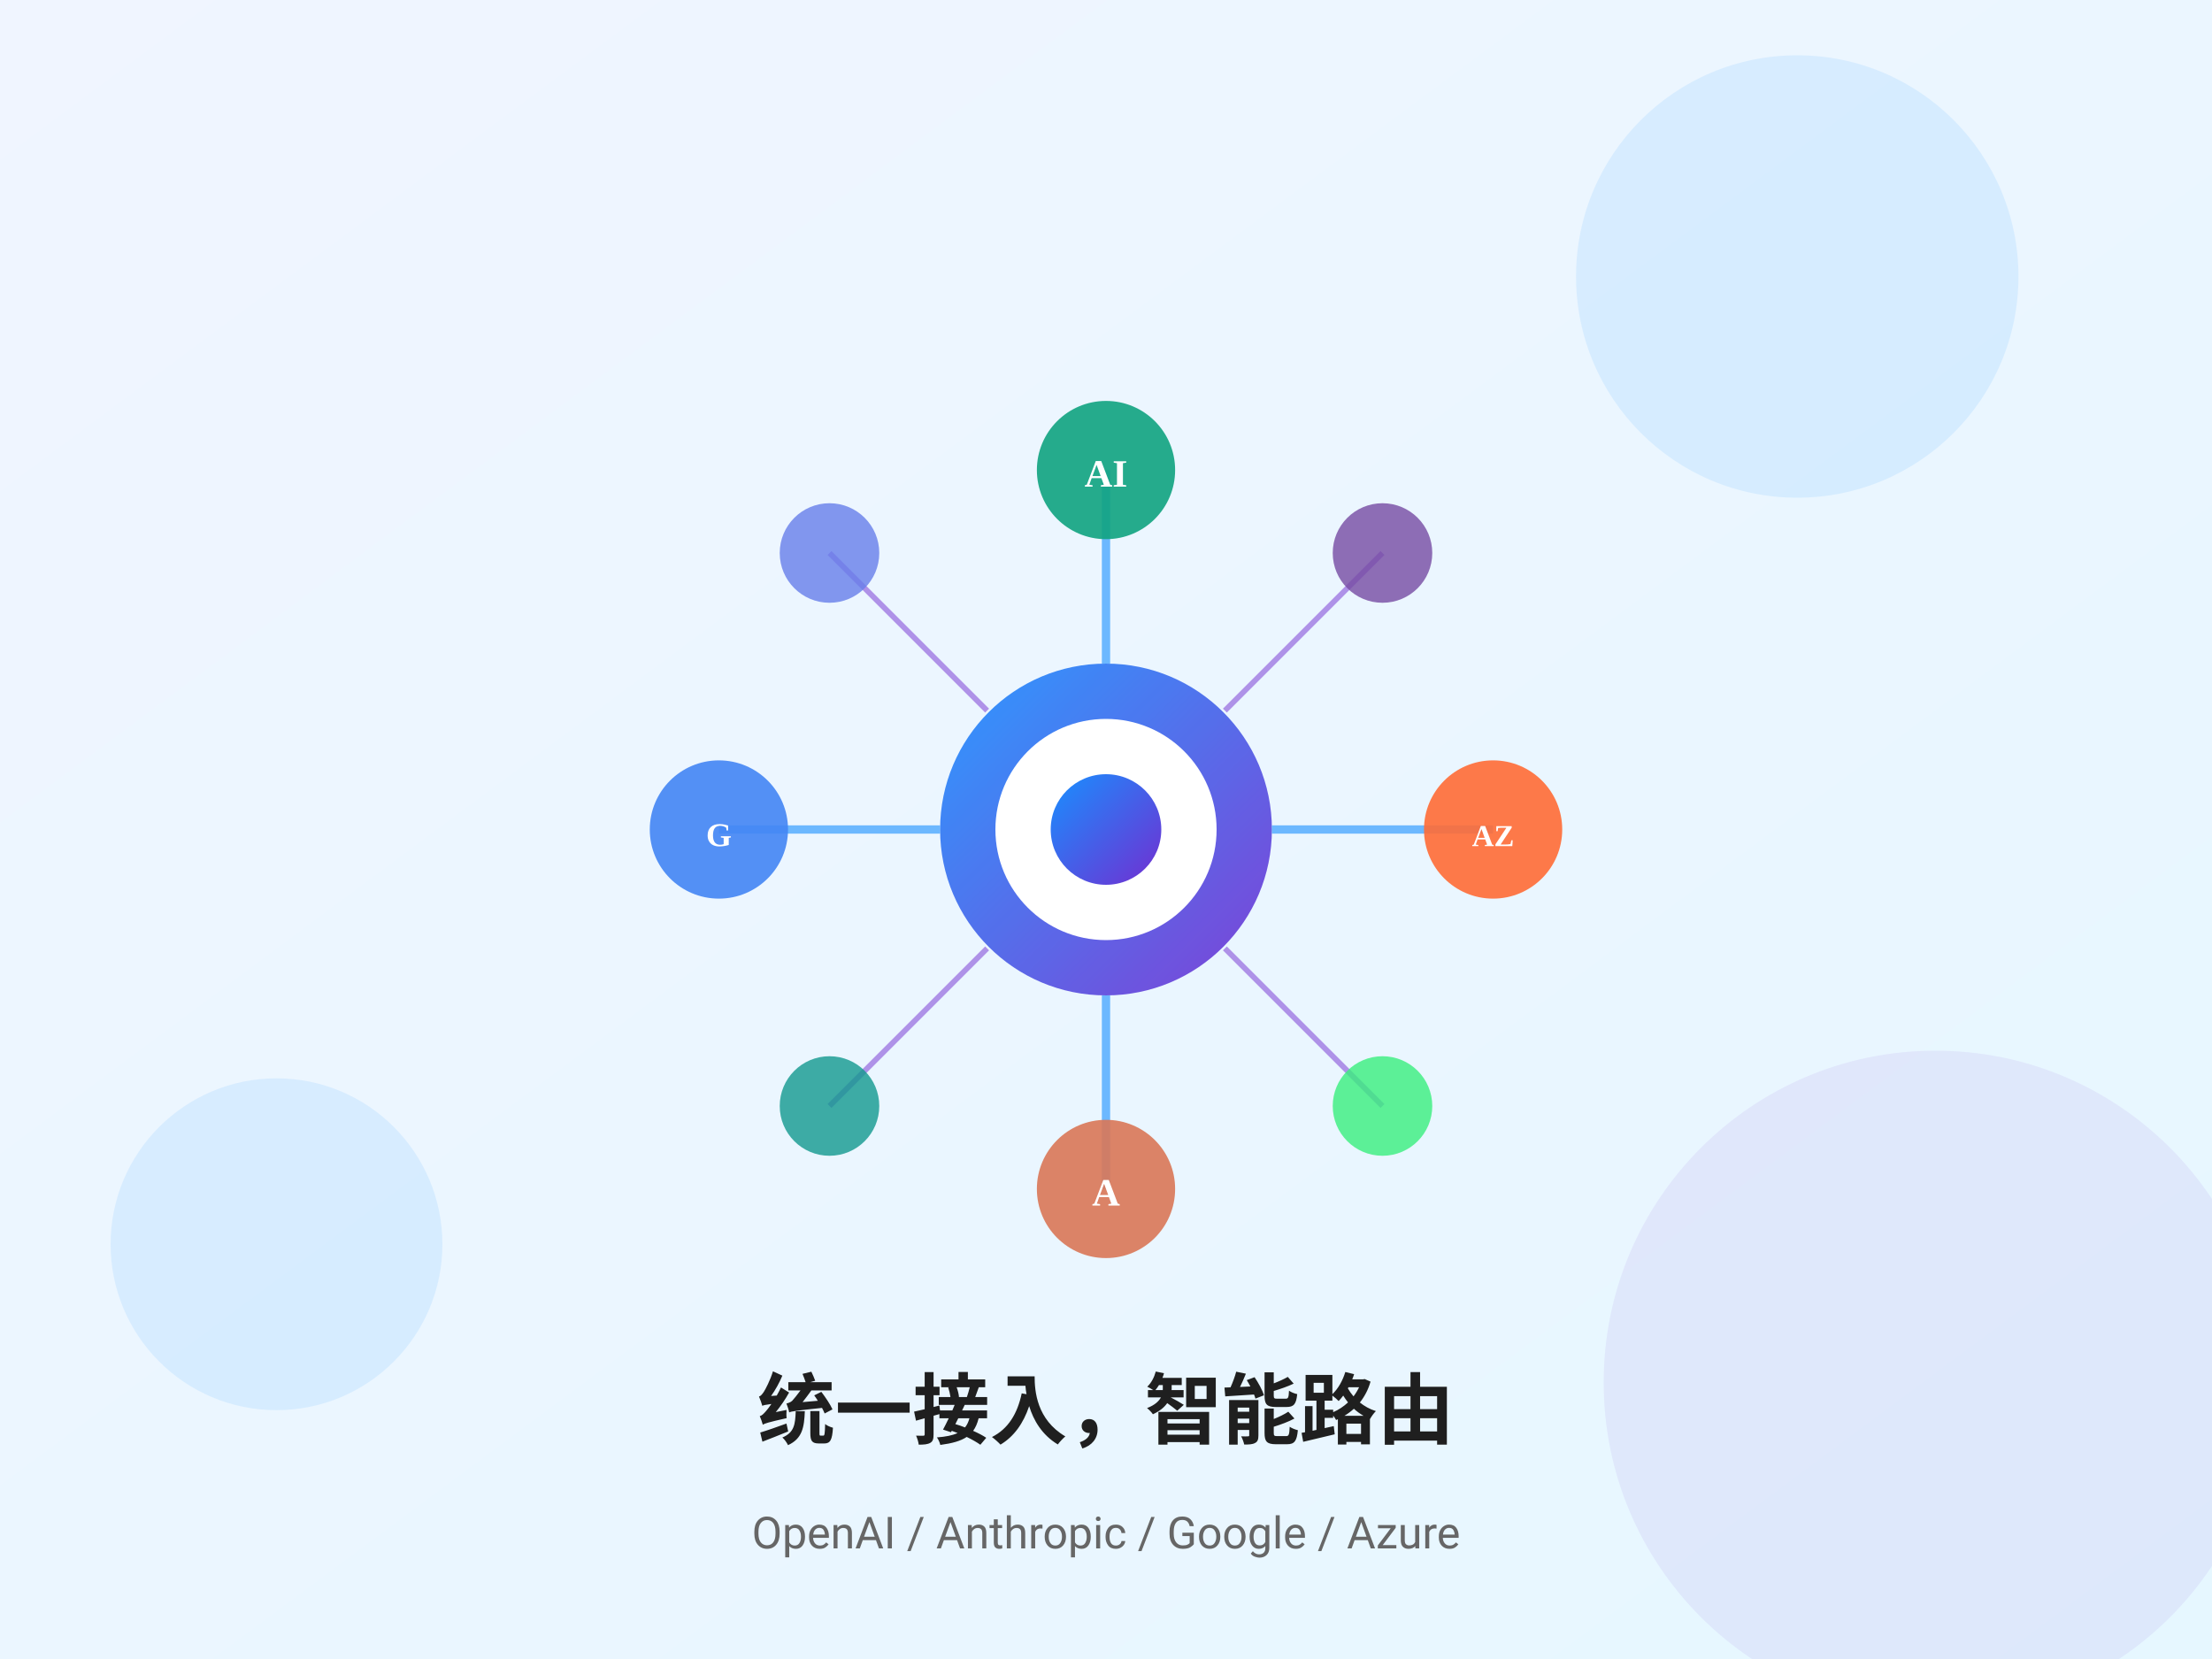
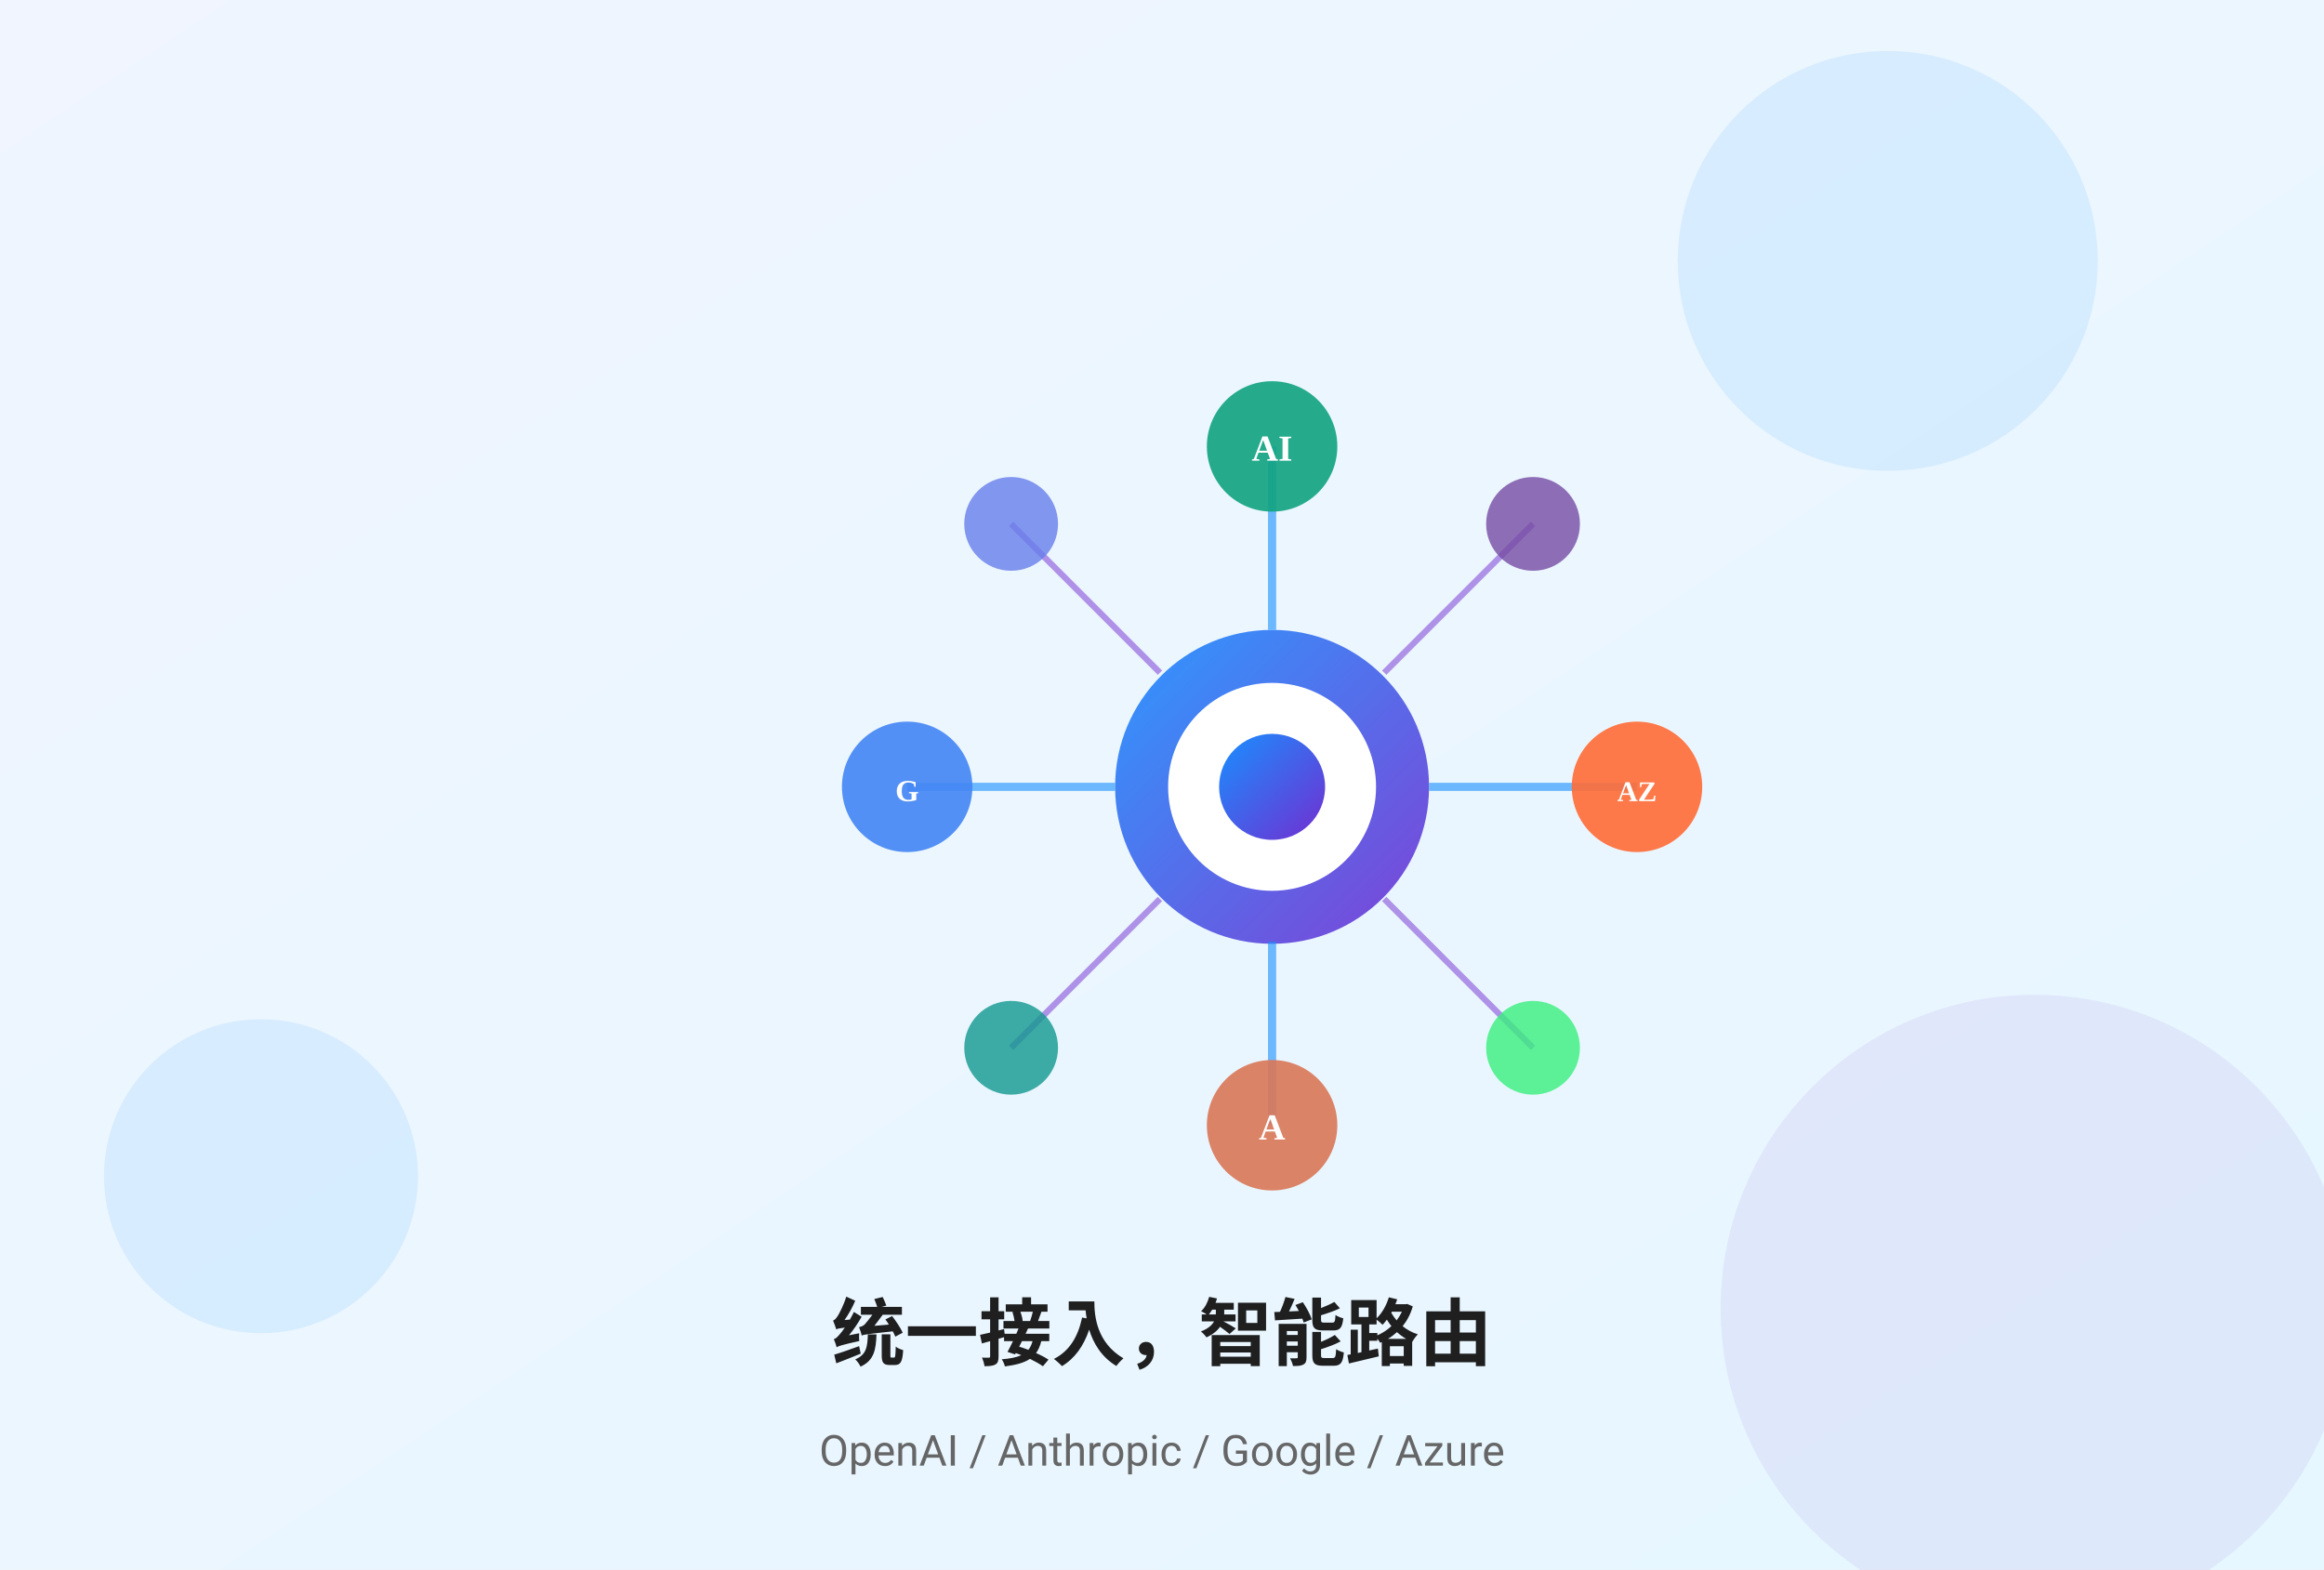
- <svg xmlns="http://www.w3.org/2000/svg" viewBox="0 0 800 600" width="800" height="600">
+ <svg xmlns="http://www.w3.org/2000/svg" viewBox="0 0 1140 770" width="1140" height="770">
  <defs>
    <linearGradient id="bgGrad" x1="0%" y1="0%" x2="100%" y2="100%">
      <stop offset="0%" style="stop-color:#f0f5ff;stop-opacity:1" />
      <stop offset="100%" style="stop-color:#e6f7ff;stop-opacity:1" />
    </linearGradient>
    <linearGradient id="primaryGrad" x1="0%" y1="0%" x2="100%" y2="100%">
      <stop offset="0%" style="stop-color:#1890ff;stop-opacity:1" />
      <stop offset="100%" style="stop-color:#722ed1;stop-opacity:1" />
    </linearGradient>
  </defs>
-   <rect width="800" height="600" fill="url(#bgGrad)" />
-   <circle cx="650" cy="100" r="80" fill="#1890ff" opacity="0.1" />
-   <circle cx="700" cy="500" r="120" fill="#722ed1" opacity="0.08" />
-   <circle cx="100" cy="450" r="60" fill="#1890ff" opacity="0.1" />
-   <g transform="translate(200, 150)">
-     <circle cx="200" cy="150" r="60" fill="url(#primaryGrad)" opacity="0.9" />
-     <circle cx="200" cy="150" r="40" fill="white" />
-     <circle cx="200" cy="150" r="20" fill="url(#primaryGrad)" />
-     <line x1="200" y1="90" x2="200" y2="20" stroke="#1890ff" stroke-width="3" opacity="0.6" />
-     <line x1="200" y1="210" x2="200" y2="280" stroke="#1890ff" stroke-width="3" opacity="0.6" />
-     <line x1="140" y1="150" x2="60" y2="150" stroke="#1890ff" stroke-width="3" opacity="0.6" />
-     <line x1="260" y1="150" x2="340" y2="150" stroke="#1890ff" stroke-width="3" opacity="0.6" />
-     <line x1="157" y1="107" x2="100" y2="50" stroke="#722ed1" stroke-width="2" opacity="0.5" />
-     <line x1="243" y1="107" x2="300" y2="50" stroke="#722ed1" stroke-width="2" opacity="0.5" />
-     <line x1="157" y1="193" x2="100" y2="250" stroke="#722ed1" stroke-width="2" opacity="0.5" />
-     <line x1="243" y1="193" x2="300" y2="250" stroke="#722ed1" stroke-width="2" opacity="0.5" />
-     <circle cx="200" cy="20" r="25" fill="#10a37f" opacity="0.9" />
-     <text x="200" y="26" font-size="14" fill="white" text-anchor="middle" font-weight="bold">AI</text>
-     <circle cx="200" cy="280" r="25" fill="#d97757" opacity="0.9" />
-     <text x="200" y="286" font-size="14" fill="white" text-anchor="middle" font-weight="bold">A</text>
-     <circle cx="60" cy="150" r="25" fill="#4285f4" opacity="0.9" />
-     <text x="60" y="156" font-size="12" fill="white" text-anchor="middle" font-weight="bold">G</text>
-     <circle cx="340" cy="150" r="25" fill="#ff6b35" opacity="0.9" />
-     <text x="340" y="156" font-size="11" fill="white" text-anchor="middle" font-weight="bold">AZ</text>
-     <circle cx="100" cy="50" r="18" fill="#667eea" opacity="0.8" />
-     <circle cx="300" cy="50" r="18" fill="#764ba2" opacity="0.8" />
-     <circle cx="100" cy="250" r="18" fill="#11998e" opacity="0.8" />
-     <circle cx="300" cy="250" r="18" fill="#38ef7d" opacity="0.8" />
+   <rect width="1140" height="770" fill="url(#bgGrad)" />
+   <circle cx="926" cy="128" r="103" fill="#1890ff" opacity="0.1" />
+   <circle cx="998" cy="642" r="154" fill="#722ed1" opacity="0.08" />
+   <circle cx="128" cy="577" r="77" fill="#1890ff" opacity="0.1" />
+   <g transform="translate(368, 193)">
+     <circle cx="256" cy="193" r="77" fill="url(#primaryGrad)" opacity="0.9" />
+     <circle cx="256" cy="193" r="51" fill="white" />
+     <circle cx="256" cy="193" r="26" fill="url(#primaryGrad)" />
+     <line x1="256" y1="116" x2="256" y2="26" stroke="#1890ff" stroke-width="4" opacity="0.6" />
+     <line x1="256" y1="269" x2="256" y2="359" stroke="#1890ff" stroke-width="4" opacity="0.6" />
+     <line x1="179" y1="193" x2="77" y2="193" stroke="#1890ff" stroke-width="4" opacity="0.6" />
+     <line x1="333" y1="193" x2="435" y2="193" stroke="#1890ff" stroke-width="4" opacity="0.6" />
+     <line x1="201" y1="137" x2="128" y2="64" stroke="#722ed1" stroke-width="3" opacity="0.5" />
+     <line x1="311" y1="137" x2="384" y2="64" stroke="#722ed1" stroke-width="3" opacity="0.5" />
+     <line x1="201" y1="248" x2="128" y2="321" stroke="#722ed1" stroke-width="3" opacity="0.5" />
+     <line x1="311" y1="248" x2="384" y2="321" stroke="#722ed1" stroke-width="3" opacity="0.5" />
+     <circle cx="256" cy="26" r="32" fill="#10a37f" opacity="0.9" />
+     <text x="256" y="33" font-size="18" fill="white" text-anchor="middle" font-weight="bold">AI</text>
+     <circle cx="256" cy="359" r="32" fill="#d97757" opacity="0.9" />
+     <text x="256" y="366" font-size="18" fill="white" text-anchor="middle" font-weight="bold">A</text>
+     <circle cx="77" cy="193" r="32" fill="#4285f4" opacity="0.9" />
+     <text x="77" y="200" font-size="15" fill="white" text-anchor="middle" font-weight="bold">G</text>
+     <circle cx="435" cy="193" r="32" fill="#ff6b35" opacity="0.9" />
+     <text x="435" y="200" font-size="14" fill="white" text-anchor="middle" font-weight="bold">AZ</text>
+     <circle cx="128" cy="64" r="23" fill="#667eea" opacity="0.8" />
+     <circle cx="384" cy="64" r="23" fill="#764ba2" opacity="0.8" />
+     <circle cx="128" cy="321" r="23" fill="#11998e" opacity="0.8" />
+     <circle cx="384" cy="321" r="23" fill="#38ef7d" opacity="0.8" />
  </g>
-   <text x="400" y="520" font-family="-apple-system, BlinkMacSystemFont, 'Segoe UI', Roboto, sans-serif" font-size="28" fill="#1f1f1f" text-anchor="middle" font-weight="600">
+   <text x="570" y="667" font-family="-apple-system, BlinkMacSystemFont, 'Segoe UI', Roboto, sans-serif" font-size="36" fill="#1f1f1f" text-anchor="middle" font-weight="600">
    统一接入，智能路由
  </text>
-   <text x="400" y="560" font-family="-apple-system, BlinkMacSystemFont, 'Segoe UI', Roboto, sans-serif" font-size="16" fill="#666" text-anchor="middle">
+   <text x="570" y="719" font-family="-apple-system, BlinkMacSystemFont, 'Segoe UI', Roboto, sans-serif" font-size="21" fill="#666" text-anchor="middle">
    OpenAI / Anthropic / Google / Azure
  </text>
</svg>
